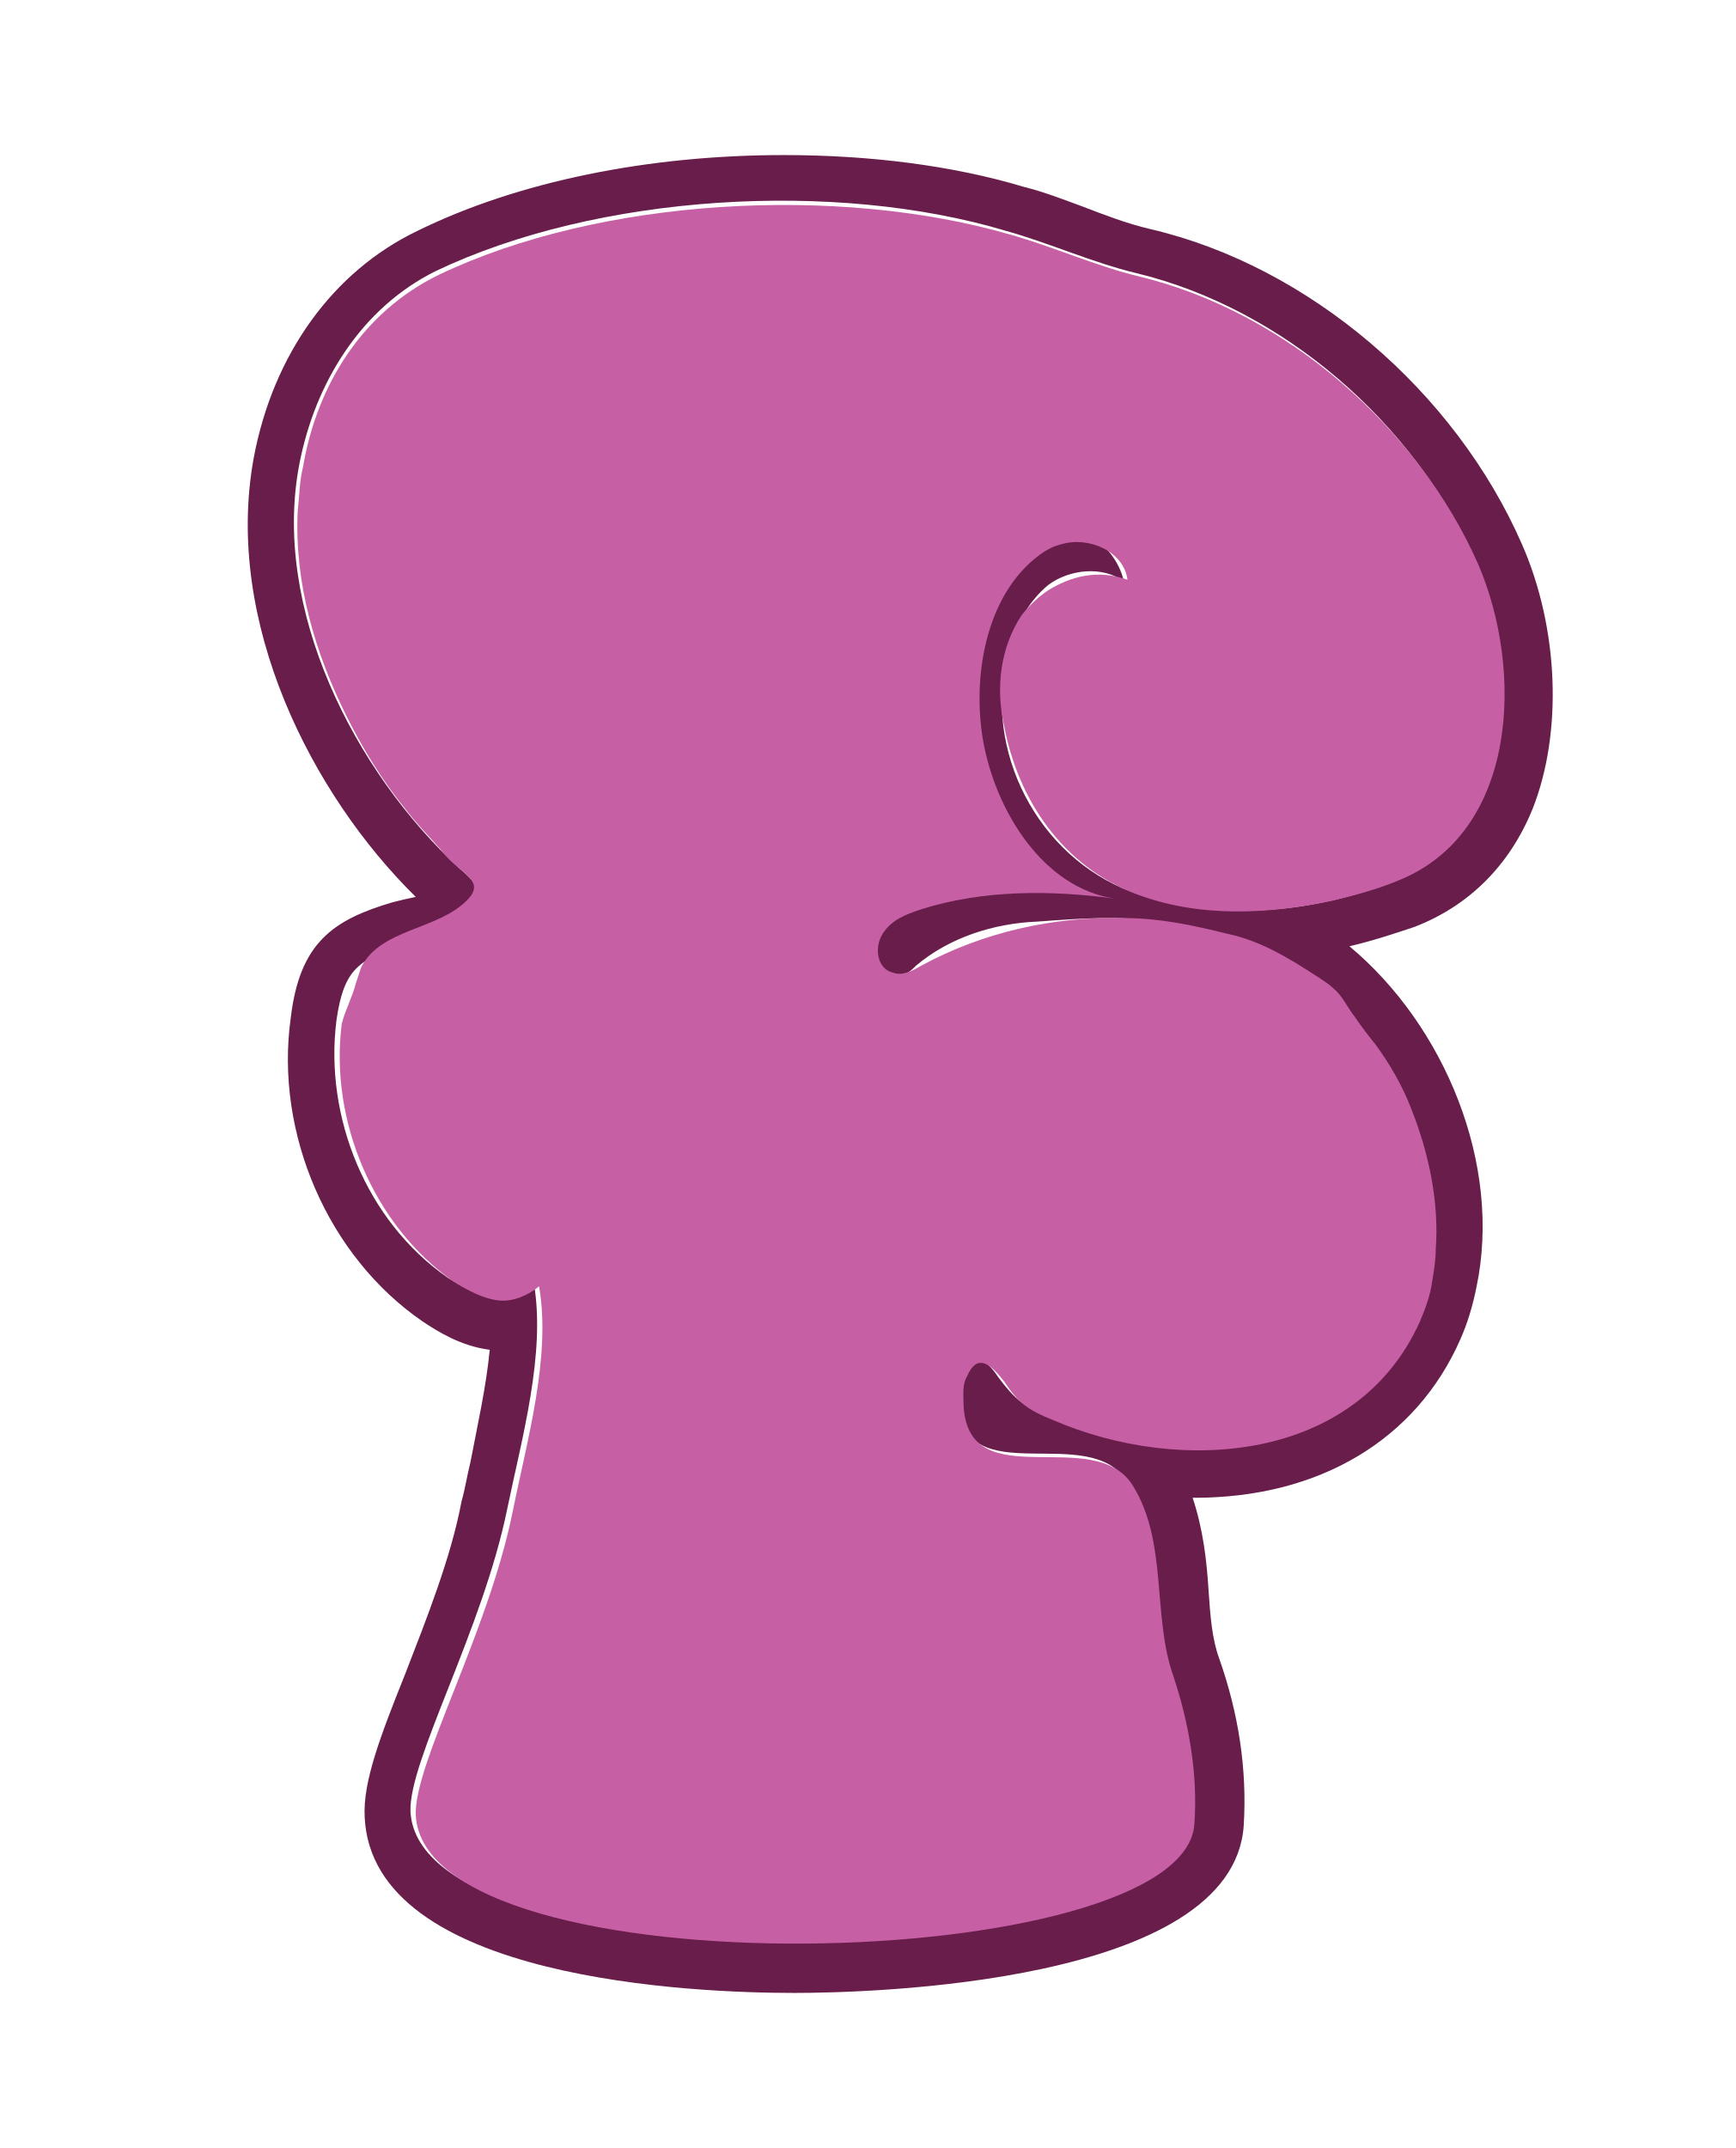
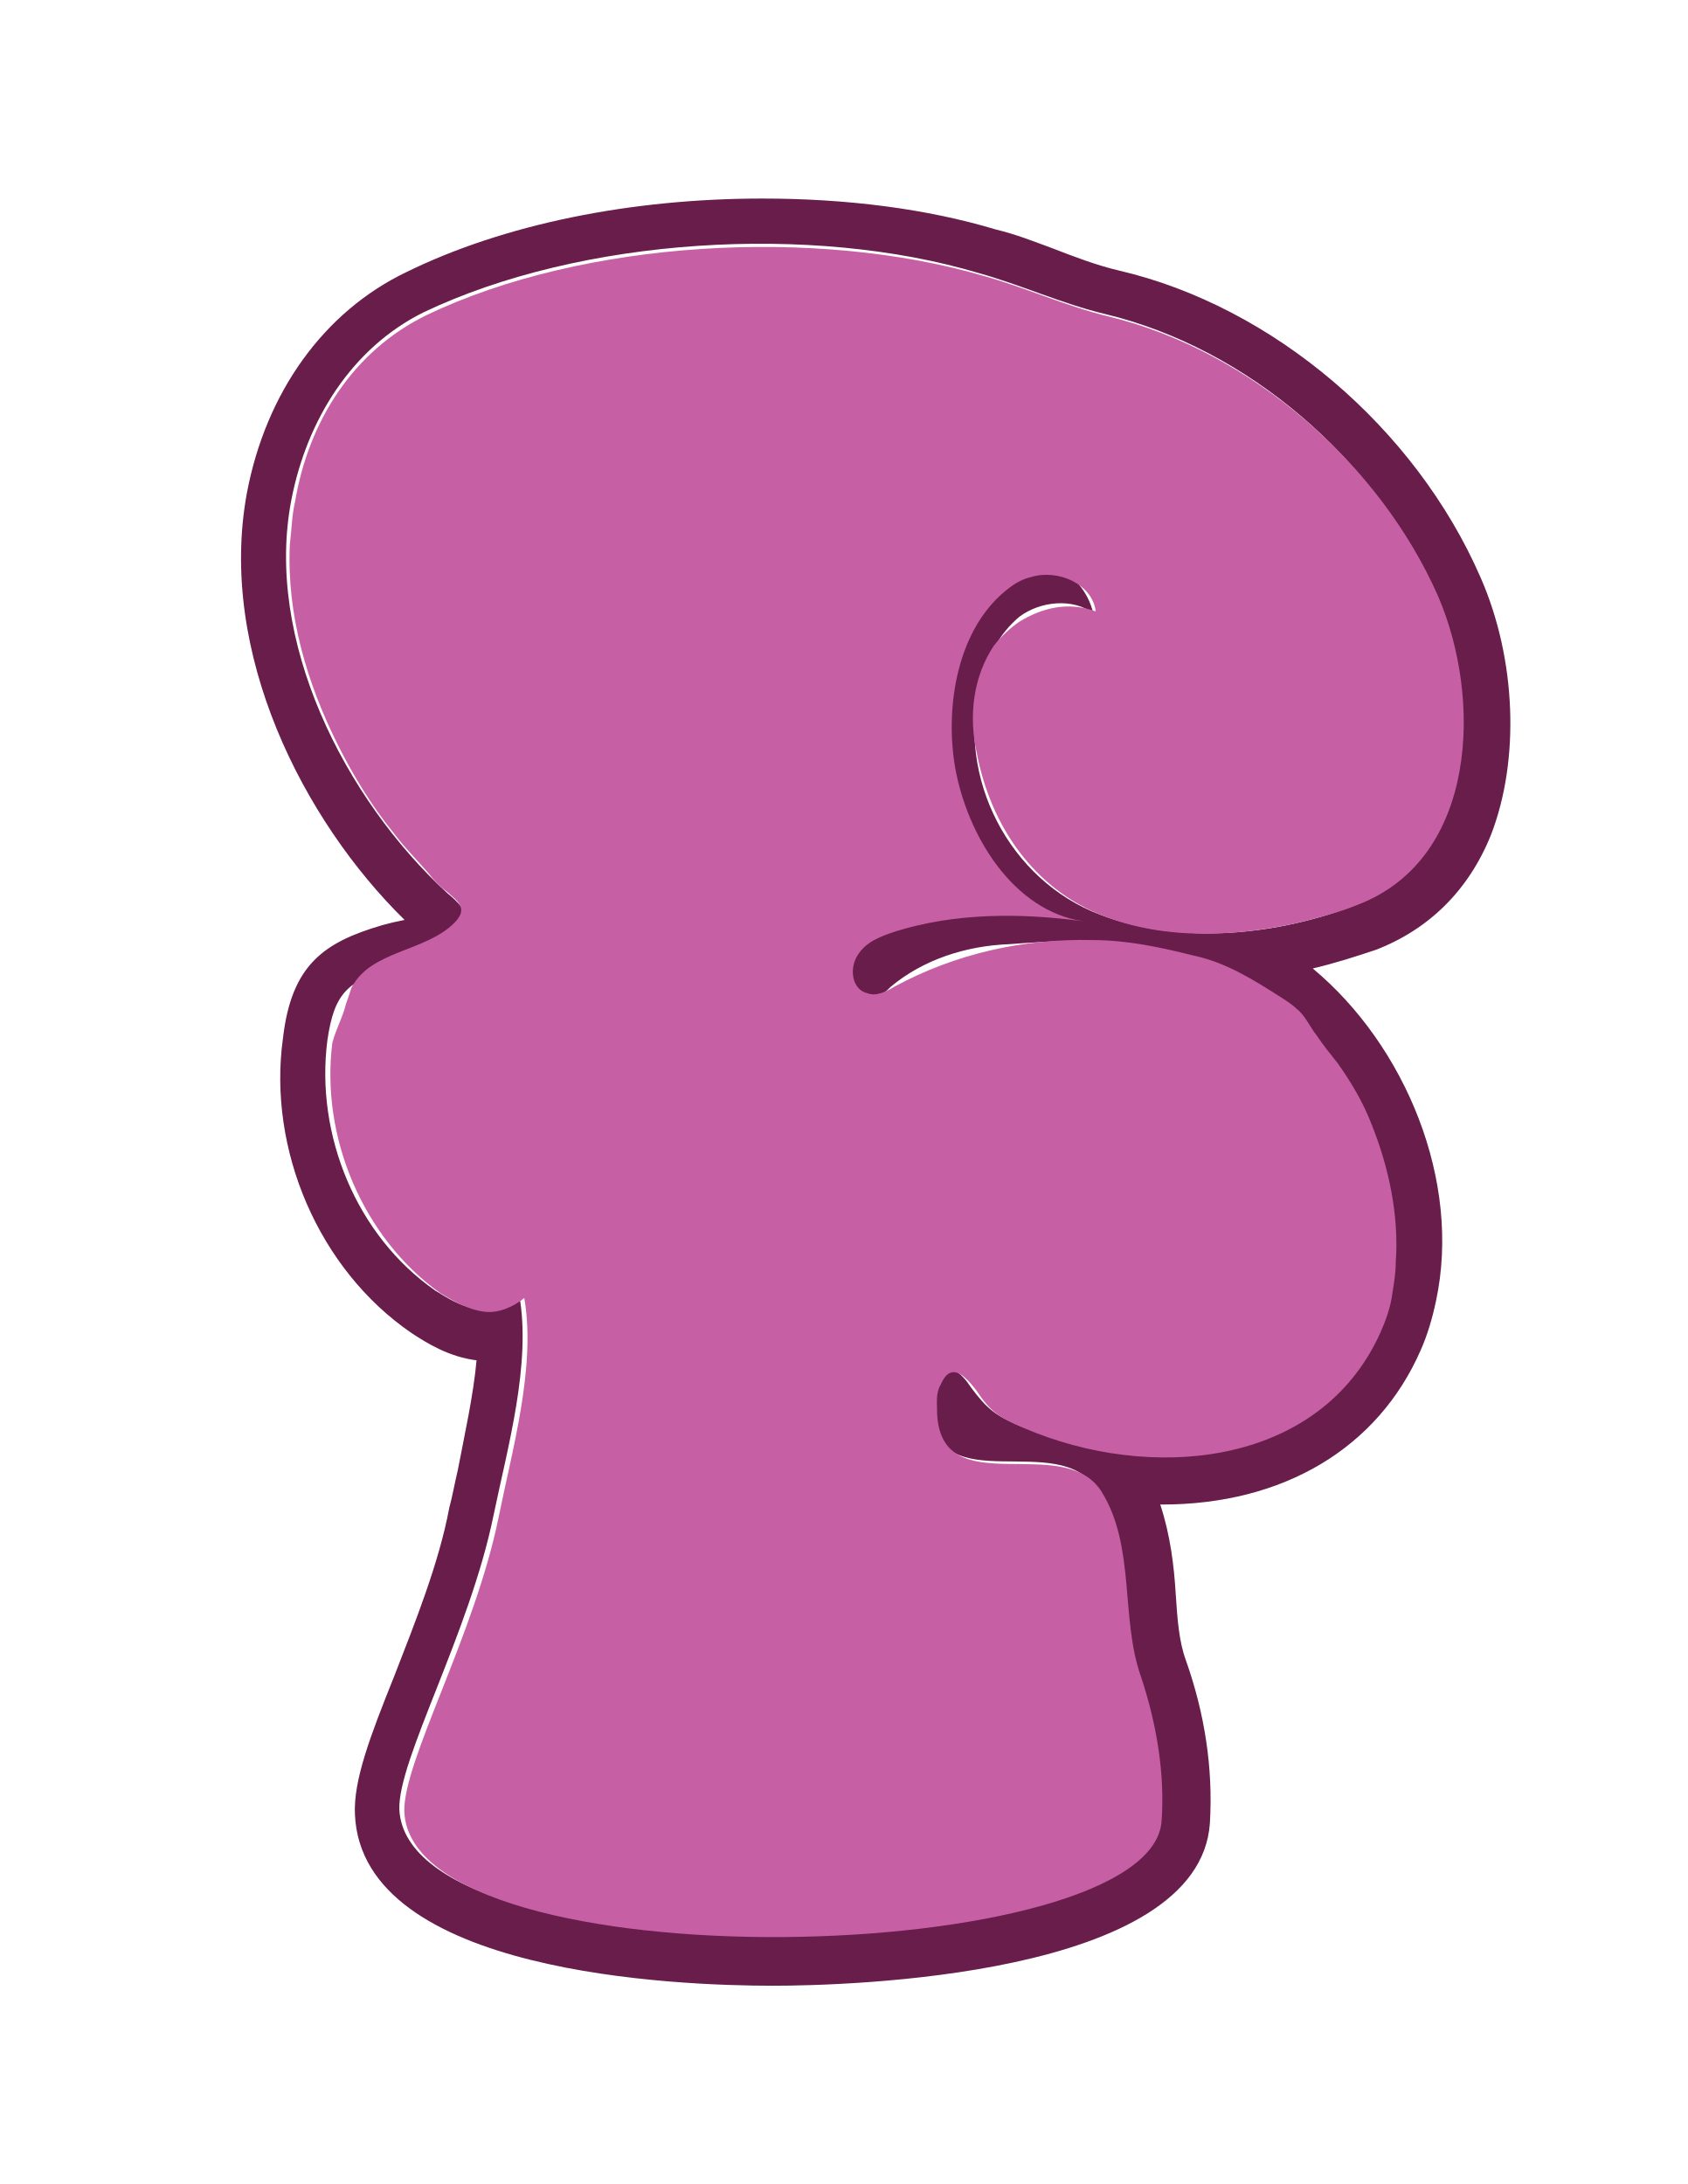
- <svg xmlns="http://www.w3.org/2000/svg" version="1.1" id="Layer_1" x="0px" y="0px" viewBox="0 0 98.5 121.9" enable-background="new 0 0 98.5 121.9" xml:space="preserve">
+ <svg xmlns="http://www.w3.org/2000/svg" version="1.1" id="Layer_1" x="0px" y="0px" viewBox="0 0 612 792" enable-background="new 0 0 612 792" xml:space="preserve">
  <g>
    <g>
-       <path fill="#691D4B" d="M86.4,30.9C82.6,22.2,74.3,15.1,65.3,13c-1.3-0.3-2.6-0.8-3.9-1.3c-1.1-0.4-2.1-0.8-3.3-1.1    c-4-1.2-8.7-1.8-13.6-1.8c-7.7,0-15.1,1.5-20.8,4.3c-4.8,2.3-8.2,7-9.3,12.9c-1.7,9.3,3.3,19.1,9.2,24.9c-0.5,0.1-0.9,0.2-1.3,0.3    c-3.4,1-5.3,2.3-5.8,6.6C15.6,64.3,18.6,71.3,24,75c0.9,0.6,2.2,1.4,3.8,1.6c-0.2,2.1-0.7,4.3-1.1,6.4c-0.2,0.8-0.3,1.5-0.5,2.2    c-0.6,3.2-2,6.7-3.2,9.8c-1.4,3.5-2.4,6.1-2.3,8.1c0.4,9.3,18.8,10,24.4,10c4.2,0,24.9-0.5,25.5-9.5c0.2-3.2-0.3-6.4-1.4-9.5    c-0.4-1.1-0.5-2.4-0.6-3.9c-0.1-1.6-0.3-3.4-0.9-5.2c0,0,0.1,0,0.1,0c7.1,0,12.6-3.3,15.1-9c0.4-0.9,0.7-1.9,0.9-2.9    c1.5-7-1.8-14.9-7.2-19.4c1.3-0.3,2.5-0.7,3.7-1.1c3.1-1.2,5.4-3.5,6.7-6.7C88.7,41.6,88.5,35.7,86.4,30.9z M79.2,50    c-4.6,1.8-10.3,2.4-15,0.6c-5.3-2-8.4-8-7-13.5c0.4-1.5,1.1-2.9,2.3-3.9c1.2-0.9,3.1-1.1,4.3-0.2c-0.5-2.2-2.9-3.7-5.1-3.2    c-1.6,0.4-2.9,1.6-3.6,3.1c-0.7,1.5-0.9,3.2-0.9,4.8c0,4.4,1.1,8.6,2.1,12.9c-1.1,0.3-2.1-0.5-3.2-0.2c-0.8,0.2-2,1.3-2.6,1.8    c-0.6,0.5-1,1.2-0.9,2s1,1.3,1.7,1.1c0.3-0.1,0.5-0.3,0.7-0.5c1.9-1.6,4.4-2.4,6.9-2.5c2.7-0.2,5.4-0.4,8,0.2    c1.5,0.3,2.9,0.8,4.4,1.3c0.5,0.2,1,0.3,1.5,0.5c2.3,1,4.2,3.4,5.5,5.5c1.5,2.4,2.6,5.1,2.9,7.9c0.2,1.6,0.2,3.2-0.2,4.8    c-0.2,0.8-0.4,1.6-0.7,2.3c-3.6,8-13.5,8.7-20.8,5.6c-1.4-0.6-1.9-1-2.8-2.2c-0.6-0.9-1.4-1.7-2.1-0.3c-0.2,0.5-0.2,1.1-0.2,1.7    c0.3,5.2,7.4,1,9.6,4.5c2,3.2,1.1,7.3,2.3,10.8c0.9,2.7,1.4,5.5,1.2,8.4c-0.5,8.6-43.7,9.7-44.2-0.5c-0.1-2.9,4.1-10.3,5.5-17.2    c0.8-3.9,2.2-8.8,1.5-12.8c-0.6,0.5-1.5,0.8-2.3,0.8c-1-0.1-1.8-0.6-2.6-1.1c-4.6-3.2-7-9.1-6.3-14.6c0.4-2.8,1.2-3.5,3.8-4.2    c1.3-0.4,4.6-0.4,4.5-2.5c-0.1-0.8-0.7-1.4-1.3-1.9c-6-5.5-10.7-14.8-9.1-23c0.9-4.6,3.5-8.8,7.7-10.9c9.2-4.4,22.7-5.2,32.4-2.3    c2.5,0.7,4.9,1.8,7.4,2.4c8.3,2,15.8,8.5,19.2,16.3C86.4,38,86.1,47.3,79.2,50z" />
+       <path fill="#691D4B" d="M536.8,209.3c-23.6-54.1-75.2-98.2-131.1-111.2c-8.1-1.9-16.2-5-24.2-8.1c-6.8-2.5-13-5-20.5-6.8    C336.1,75.7,306.9,72,276.5,72c-47.8,0-93.8,9.3-129.2,26.7c-29.8,14.3-50.9,43.5-57.8,80.2c-10.6,57.8,20.5,118.7,57.2,154.7    c-3.1,0.6-5.6,1.2-8.1,1.9c-21.1,6.2-32.9,14.3-36,41c-5.6,40.4,13,83.9,46.6,106.9c5.6,3.7,13.7,8.7,23.6,9.9    c-1.2,13-4.3,26.7-6.8,39.8c-1.2,5-1.9,9.3-3.1,13.7c-3.7,19.9-12.4,41.6-19.9,60.9c-8.7,21.7-14.9,37.9-14.3,50.3    c2.5,57.8,116.8,62.1,151.6,62.1c26.1,0,154.7-3.1,158.4-59c1.2-19.9-1.9-39.8-8.7-59c-2.5-6.8-3.1-14.9-3.7-24.2    c-0.6-9.9-1.9-21.1-5.6-32.3h0.6c44.1,0,78.3-20.5,93.8-55.9c2.5-5.6,4.3-11.8,5.6-18c9.3-43.5-11.2-92.6-44.7-120.5    c8.1-1.9,15.5-4.3,23-6.8c19.3-7.5,33.6-21.7,41.6-41.6C551.1,275.8,549.9,239.1,536.8,209.3z M492.1,328    c-28.6,11.2-64,14.9-93.2,3.7c-32.9-12.4-52.2-49.7-43.5-83.9c2.5-9.3,6.8-18,14.3-24.2c7.5-5.6,19.3-6.8,26.7-1.2    c-3.1-13.7-18-23-31.7-19.9c-9.9,2.5-18,9.9-22.4,19.3s-5.6,19.9-5.6,29.8c0,27.3,6.8,53.4,13,80.2c-6.8,1.9-13-3.1-19.9-1.2    c-5,1.2-12.4,8.1-16.2,11.2s-6.2,7.5-5.6,12.4s6.2,8.1,10.6,6.8c1.9-0.6,3.1-1.9,4.3-3.1c11.8-9.9,27.3-14.9,42.9-15.5    c16.8-1.2,33.6-2.5,49.7,1.2c9.3,1.9,18,5,27.3,8.1c3.1,1.2,6.2,1.9,9.3,3.1c14.3,6.2,26.1,21.1,34.2,34.2    c9.3,14.9,16.2,31.7,18,49.1c1.2,9.9,1.2,19.9-1.2,29.8c-1.2,5-2.5,9.9-4.3,14.3c-22.4,49.7-83.9,54.1-129.2,34.8    c-8.7-3.7-11.8-6.2-17.4-13.7c-3.7-5.6-8.7-10.6-13-1.9c-1.2,3.1-1.2,6.8-1.2,10.6c1.9,32.3,46,6.2,59.6,28    c12.4,19.9,6.8,45.4,14.3,67.1c5.6,16.8,8.7,34.2,7.5,52.2c-3.1,53.4-271.5,60.3-274.6-3.1c-0.6-18,25.5-64,34.2-106.9    c5-24.2,13.7-54.7,9.3-79.5c-3.7,3.1-9.3,5-14.3,5c-6.2-0.6-11.2-3.7-16.2-6.8c-28.6-19.9-43.5-56.5-39.1-90.7    c2.5-17.4,7.5-21.7,23.6-26.1c8.1-2.5,28.6-2.5,28-15.5c-0.6-5-4.3-8.7-8.1-11.8c-37.3-34.2-66.5-92-56.5-142.9    c5.6-28.6,21.7-54.7,47.8-67.7c57.2-27.3,141-32.3,201.3-14.3c15.5,4.3,30.4,11.2,46,14.9c51.6,12.4,98.2,52.8,119.3,101.3    C536.8,253.4,535,311.2,492.1,328z" />
    </g>
-     <path fill="#C65FA4" d="M59.5,33.5c-0.6,0.4-1.1,0.9-1.5,1.4c-1.2,1.8-1.5,4.1-1,6.3c0.8,4.2,3.3,7.9,7.4,9.5   c3.6,1.4,7.6,1.2,11.3,0.4c1.2-0.3,2.4-0.6,3.6-1.1c6.9-2.7,7.2-12,4.6-18c-3.4-7.7-10.9-14.3-19.2-16.3c-2.5-0.6-4.9-1.7-7.4-2.4   c-9.7-2.8-23.2-2.1-32.4,2.3c-4.3,2.1-6.9,6.2-7.7,10.9c-0.2,0.8-0.2,1.6-0.3,2.5c-0.2,4.1,1,8.1,2.8,11.7c0.9,1.8,2,3.6,3.3,5.2   c0.6,0.8,1.3,1.5,2,2.3c0.3,0.4,0.7,0.8,1.1,1.1c0.7,0.6,1.2,1,0.4,1.8c-1.7,1.7-4.9,1.6-6,3.8c-0.1,0.3-0.2,0.6-0.3,0.9   c-0.2,0.8-0.6,1.5-0.8,2.3c-0.7,5.5,1.8,11.4,6.3,14.6c0.8,0.5,1.7,1,2.6,1.1c0.8,0.1,1.7-0.3,2.3-0.8c0.7,4-0.7,8.8-1.5,12.8   c-1.4,6.9-5.6,14.3-5.5,17.2c0.5,10.2,43.7,9.1,44.2,0.5c0.2-2.8-0.3-5.7-1.2-8.4c-1.2-3.4-0.3-7.6-2.3-10.8   c-2.2-3.5-9.3,0.7-9.6-4.5c0-0.6-0.1-1.2,0.2-1.7c0.6-1.4,1.4-0.6,2.1,0.3c0.8,1.2,1.3,1.6,2.8,2.2c7.2,3.1,17.2,2.4,20.8-5.6   c0.3-0.7,0.6-1.5,0.7-2.3c0.1-0.6,0.2-1.2,0.2-1.8c0.2-2.7-0.4-5.5-1.4-8c-0.5-1.3-1.2-2.5-2-3.6c-0.4-0.5-0.8-1-1.2-1.6   c-0.4-0.5-0.7-1.2-1.2-1.6c-0.2-0.2-0.5-0.4-0.8-0.6c-1.7-1.1-3.3-2.1-5.2-2.5c-2-0.5-3.9-0.9-5.9-0.9c-4-0.1-8,0.8-11.5,2.7   c-0.5,0.3-1.1,0.6-1.6,0.4c-0.9-0.2-1.1-1.4-0.6-2.2c0.5-0.8,1.3-1.1,2.2-1.4c3.5-1.1,7.3-1.1,11-0.6c-4.1-0.6-6.8-5-7.5-9   c-0.6-3.5,0.1-8.2,3.2-10.5c0.4-0.3,0.8-0.5,1.2-0.6c1.6-0.5,3.6,0.4,3.8,2C62.3,32.3,60.8,32.7,59.5,33.5z" />
+     <path fill="#C65FA4" d="M369.7,225.4c-3.7,2.5-6.8,5.6-9.3,8.7c-7.5,11.2-9.3,25.5-6.2,39.1c5,26.1,20.5,49.1,46,59   c22.4,8.7,47.2,7.5,70.2,2.5c7.5-1.9,14.9-3.7,22.4-6.8c42.9-16.8,44.7-74.6,28.6-111.8c-21.1-47.8-67.7-88.8-119.3-101.3   c-15.5-3.7-30.4-10.6-46-14.9c-60.3-17.4-144.1-13-201.3,14.3c-26.7,13-42.9,38.5-47.8,67.7c-1.2,5-1.2,9.9-1.9,15.5   c-1.2,25.5,6.2,50.3,17.4,72.7c5.6,11.2,12.4,22.4,20.5,32.3c3.7,5,8.1,9.3,12.4,14.3c1.9,2.5,4.3,5,6.8,6.8   c4.3,3.7,7.5,6.2,2.5,11.2c-10.6,10.6-30.4,9.9-37.3,23.6c-0.6,1.9-1.2,3.7-1.9,5.6c-1.2,5-3.7,9.3-5,14.3   c-4.3,34.2,11.2,70.8,39.1,90.7c5,3.1,10.6,6.2,16.2,6.8c5,0.6,10.6-1.9,14.3-5c4.3,24.9-4.3,54.7-9.3,79.5   c-8.7,42.9-34.8,88.8-34.2,106.9c3.1,63.4,271.5,56.5,274.6,3.1c1.2-17.4-1.9-35.4-7.5-52.2c-7.5-21.1-1.9-47.2-14.3-67.1   c-13.7-21.7-57.8,4.3-59.6-28c0-3.7-0.6-7.5,1.2-10.6c3.7-8.7,8.7-3.7,13,1.9c5,7.5,8.1,9.9,17.4,13.7   c44.7,19.3,106.9,14.9,129.2-34.8c1.9-4.3,3.7-9.3,4.3-14.3c0.6-3.7,1.2-7.5,1.2-11.2c1.2-16.8-2.5-34.2-8.7-49.7   c-3.1-8.1-7.5-15.5-12.4-22.4c-2.5-3.1-5-6.2-7.5-9.9c-2.5-3.1-4.3-7.5-7.5-9.9c-1.2-1.2-3.1-2.5-5-3.7   c-10.6-6.8-20.5-13-32.3-15.5c-12.4-3.1-24.2-5.6-36.7-5.6c-24.9-0.6-49.7,5-71.5,16.8c-3.1,1.9-6.8,3.7-9.9,2.5   c-5.6-1.2-6.8-8.7-3.7-13.7s8.1-6.8,13.7-8.7c21.7-6.8,45.4-6.8,68.3-3.7c-25.5-3.7-42.2-31.1-46.6-55.9   c-3.7-21.7,0.6-50.9,19.9-65.2c2.5-1.9,5-3.1,7.5-3.7c9.9-3.1,22.4,2.5,23.6,12.4C387.1,218,377.8,220.5,369.7,225.4z" />
  </g>
  <g>
-     <path fill="#FCB138" d="M-37.8,90.8c-2,18.1-32.6,19.6-46,19.1c-15.7-0.6-26.3-3.5-29.3-8.7c-5.6-9.8,10.9-22.5,20.1-24.6   c4.9-1.1,12.6,0.3,14.9,5.5c0.6,1.4,1,4.7-0.7,5.5c-0.7,0.3-1.7-0.5-2.3,0c-1.9,1.4-0.3,4.5,1.7,4.6c4.2,0.3,5.1-7.1,4.3-9.9   c-1.1-3.9-4.7-6.7-8.5-7.8c-2.5-0.7-5.1-1.1-7.7-1.7c-16.3-4-27.5-21.6-22.9-38.1c2.1-7.5,7.5-12.3,13.9-16.4   c6.6-4.2,14.3-6.3,22.1-6.6c9.7-0.4,21.3,1.7,27.5,10c4.7,6.3,4.8,15,1.4,21.8c-1.5,2.9-3.6,5.5-6.3,7.4   c-6.8,4.9-16.8,4.7-23.8,0.3c-5.4-3.3-9-9.8-7.7-16c1.2-6.2,8.1-11,14.1-9.1c-1.2,1.5,0.1,4,2,4.1c1.9,0.2,3.5-1.6,3.6-3.5   s-1.3-3.6-2.9-4.5c-1.7-0.9-3.6-1-5.5-0.8c-6.9,0.8-13,6.1-14.7,12.8c-1.7,6.7,1.2,14.3,6.9,18.2c4.6,3.1,10.3,3.8,15.6,5.4   C-54.6,61.8-36.3,78.1-37.8,90.8z" />
-     <path fill="#913D1F" d="M-62.5,57c3.2-0.6,6.1-1.9,8.6-3.7c3-2.1,5.4-5,7.1-8.4c4.1-8.1,3.5-17.8-1.6-24.8   C-53.7,12.9-63.5,8.9-76,8.9c-0.8,0-1.5,0-2.2,0c-8.6,0.3-16.8,2.8-23.5,7.1c-5.7,3.6-12.5,8.9-15.1,18c-2.4,8.4-1.1,17.4,3.5,25.4   c4.1,7,10.4,12.3,17.6,15.1c-7.4,2.5-16.8,9.5-20.1,16.9c-1.8,4-1.7,7.9,0.3,11.2c3.5,6,14.1,9.5,31.6,10.1   c1.4,0.1,2.8,0.1,4.3,0.1c12.7,0,42.4-2.1,44.6-21.7C-33.5,78-49.2,63-62.5,57z M-37.8,90.8c-2,18.1-32.6,19.6-46,19.1   c-15.7-0.6-26.3-3.5-29.3-8.7c-5.6-9.8,10.9-22.5,20.1-24.6c4.9-1.1,12.6,0.3,14.9,5.5c0.6,1.4,1,4.7-0.7,5.5   c-0.7,0.3-1.7-0.5-2.3,0c-1.9,1.4-0.3,4.5,1.7,4.6c4.2,0.3,5.1-7.1,4.3-9.9c-1.1-3.9-4.7-6.7-8.5-7.8c-2.5-0.7-5.1-1.1-7.7-1.7   c-16.3-4-27.5-21.6-22.9-38.1c2.1-7.5,7.5-12.3,13.9-16.4c6.6-4.2,14.3-6.3,22.1-6.6c9.7-0.4,21.3,1.7,27.5,10   c4.7,6.3,4.8,15,1.4,21.8c-1.5,2.9-3.6,5.5-6.3,7.4c-6.8,4.9-16.8,4.7-23.8,0.3c-5.4-3.3-9-9.8-7.7-16c1.2-6.2,8.1-11,14.1-9.1   c-1.2,1.5,0.1,4,2,4.1c1.9,0.2,3.5-1.6,3.6-3.5s-1.3-3.6-2.9-4.5c-1.7-0.9-3.6-1-5.5-0.8c-6.9,0.8-13,6.1-14.7,12.8   c-1.7,6.7,1.2,14.3,6.9,18.2c4.6,3.1,10.3,3.8,15.6,5.4C-54.6,61.8-36.3,78.1-37.8,90.8z" />
+     <path fill="#FCB138" d="M-234.9,581.5c-12.4,112.5-202.6,121.8-285.8,118.7c-97.5-3.7-163.4-21.7-182-54.1   c-34.8-60.9,67.7-139.8,124.9-152.8c30.4-6.8,78.3,1.9,92.6,34.2c3.7,8.7,6.2,29.2-4.3,34.2c-4.3,1.9-10.6-3.1-14.3,0   c-11.8,8.7-1.9,28,10.6,28.6c26.1,1.9,31.7-44.1,26.7-61.5c-6.8-24.2-29.2-41.6-52.8-48.5c-15.5-4.3-31.7-6.8-47.8-10.6   c-101.3-24.9-170.9-134.2-142.3-236.7c13-46.6,46.6-76.4,86.4-101.9c41-26.1,88.8-39.1,137.3-41c60.3-2.5,132.3,10.6,170.9,62.1   c29.2,39.1,29.8,93.2,8.7,135.4c-9.3,18-22.4,34.2-39.1,46c-42.2,30.4-104.4,29.2-147.9,1.9c-33.6-20.5-55.9-60.9-47.8-99.4   c7.5-38.5,50.3-68.3,87.6-56.5c-7.5,9.3,0.6,24.9,12.4,25.5c11.8,1.2,21.7-9.9,22.4-21.7c0.6-11.8-8.1-22.4-18-28   c-10.6-5.6-22.4-6.2-34.2-5c-42.9,5-80.8,37.9-91.3,79.5s7.5,88.8,42.9,113.1c28.6,19.3,64,23.6,96.9,33.6   C-339.2,401.3-225.5,502.6-234.9,581.5z" />
+     <path fill="#913D1F" d="M-388.3,371.5c19.9-3.7,37.9-11.8,53.4-23c18.6-13,33.6-31.1,44.1-52.2c25.5-50.3,21.7-110.6-9.9-154.1   c-32.9-44.7-93.8-69.6-171.5-69.6c-5,0-9.3,0-13.7,0c-53.4,1.9-104.4,17.4-146,44.1c-35.4,22.4-77.7,55.3-93.8,111.8   c-14.9,52.2-6.8,108.1,21.7,157.8c25.5,43.5,64.6,76.4,109.4,93.8c-46,15.5-104.4,59-124.9,105c-11.2,24.9-10.6,49.1,1.9,69.6   c21.7,37.3,87.6,59,196.3,62.8c8.7,0.6,17.4,0.6,26.7,0.6c78.9,0,263.4-13,277.1-134.8C-208.1,501.9-305.7,408.7-388.3,371.5z    M-234.9,581.5c-12.4,112.5-202.6,121.8-285.8,118.7c-97.5-3.7-163.4-21.7-182-54.1c-34.8-60.9,67.7-139.8,124.9-152.8   c30.4-6.8,78.3,1.9,92.6,34.2c3.7,8.7,6.2,29.2-4.3,34.2c-4.3,1.9-10.6-3.1-14.3,0c-11.8,8.7-1.9,28,10.6,28.6   c26.1,1.9,31.7-44.1,26.7-61.5c-6.8-24.2-29.2-41.6-52.8-48.5c-15.5-4.3-31.7-6.8-47.8-10.6c-101.3-24.9-170.9-134.2-142.3-236.7   c13-46.6,46.6-76.4,86.4-101.9c41-26.1,88.8-39.1,137.3-41c60.3-2.5,132.3,10.6,170.9,62.1c29.2,39.1,29.8,93.2,8.7,135.4   c-9.3,18-22.4,34.2-39.1,46c-42.2,30.4-104.4,29.2-147.9,1.9c-33.6-20.5-55.9-60.9-47.8-99.4c7.5-38.5,50.3-68.3,87.6-56.5   c-7.5,9.3,0.6,24.9,12.4,25.5c11.8,1.2,21.7-9.9,22.4-21.7c0.6-11.8-8.1-22.4-18-28c-10.6-5.6-22.4-6.2-34.2-5   c-42.9,5-80.8,37.9-91.3,79.5s7.5,88.8,42.9,113.1c28.6,19.3,64,23.6,96.9,33.6C-339.2,401.3-225.5,502.6-234.9,581.5z" />
  </g>
+   <path fill="none" stroke="#000000" stroke-miterlimit="10" d="M1151.3,680.6c0.4,15.8,0,17.2-9.7,29.8c-12.4,16-50.7,32.9-70.9,33.7  c-33.8,1.3-99.7-4-141.1-47.2c-14.3-14.9-14.9-38.4-16.2-59.1c-1.3-20.4-1.5-41.3,3.8-61.1c5.4-20.5,16.3-39.1,27.1-57.3" />
+   <path fill="none" stroke="#000000" stroke-miterlimit="10" d="M1070.8,404.2c-1.2-39.2,4-63.3,16.2-95.2c12.2-32,45.7-65.2,72.1-87  c21.2-17.6,49.5-28.4,77.2-25.6c27,2.8,54.7,22.8,75.7,39.1c27.2,21.1,51.1,49.1,56.4,84.7c6.8,45.4,4.9,91.2,5.9,137  c1.3,58.4-1.7,118-25.2,172.3c-20.9,48.1-45.8,97-108.1,97.2c-106.4,0.4-151-130.4-75-190.1" />
+   <path fill="none" stroke="#000000" stroke-miterlimit="10" d="M980.1,723.5c-11.7,14.6-32.7,21.2-51.2,23.9  c-32.1,4.7-80.4-10.3-96.9-19.1c-5.8-3.1-24-20.3-27-25.7C773.5,646.1,776.3,588,783.8,526c4.9-40.7,11.9-81.1,20.8-121  c7.6-34,18.5-68.7,35.6-99.7c10.8-19.6,40.6-88.6,107.7-115.7c26.8-10.8,103.9,2.1,123.2,22.9c19.9,21.5,28,43.5,28.5,72.7" />
</svg>
